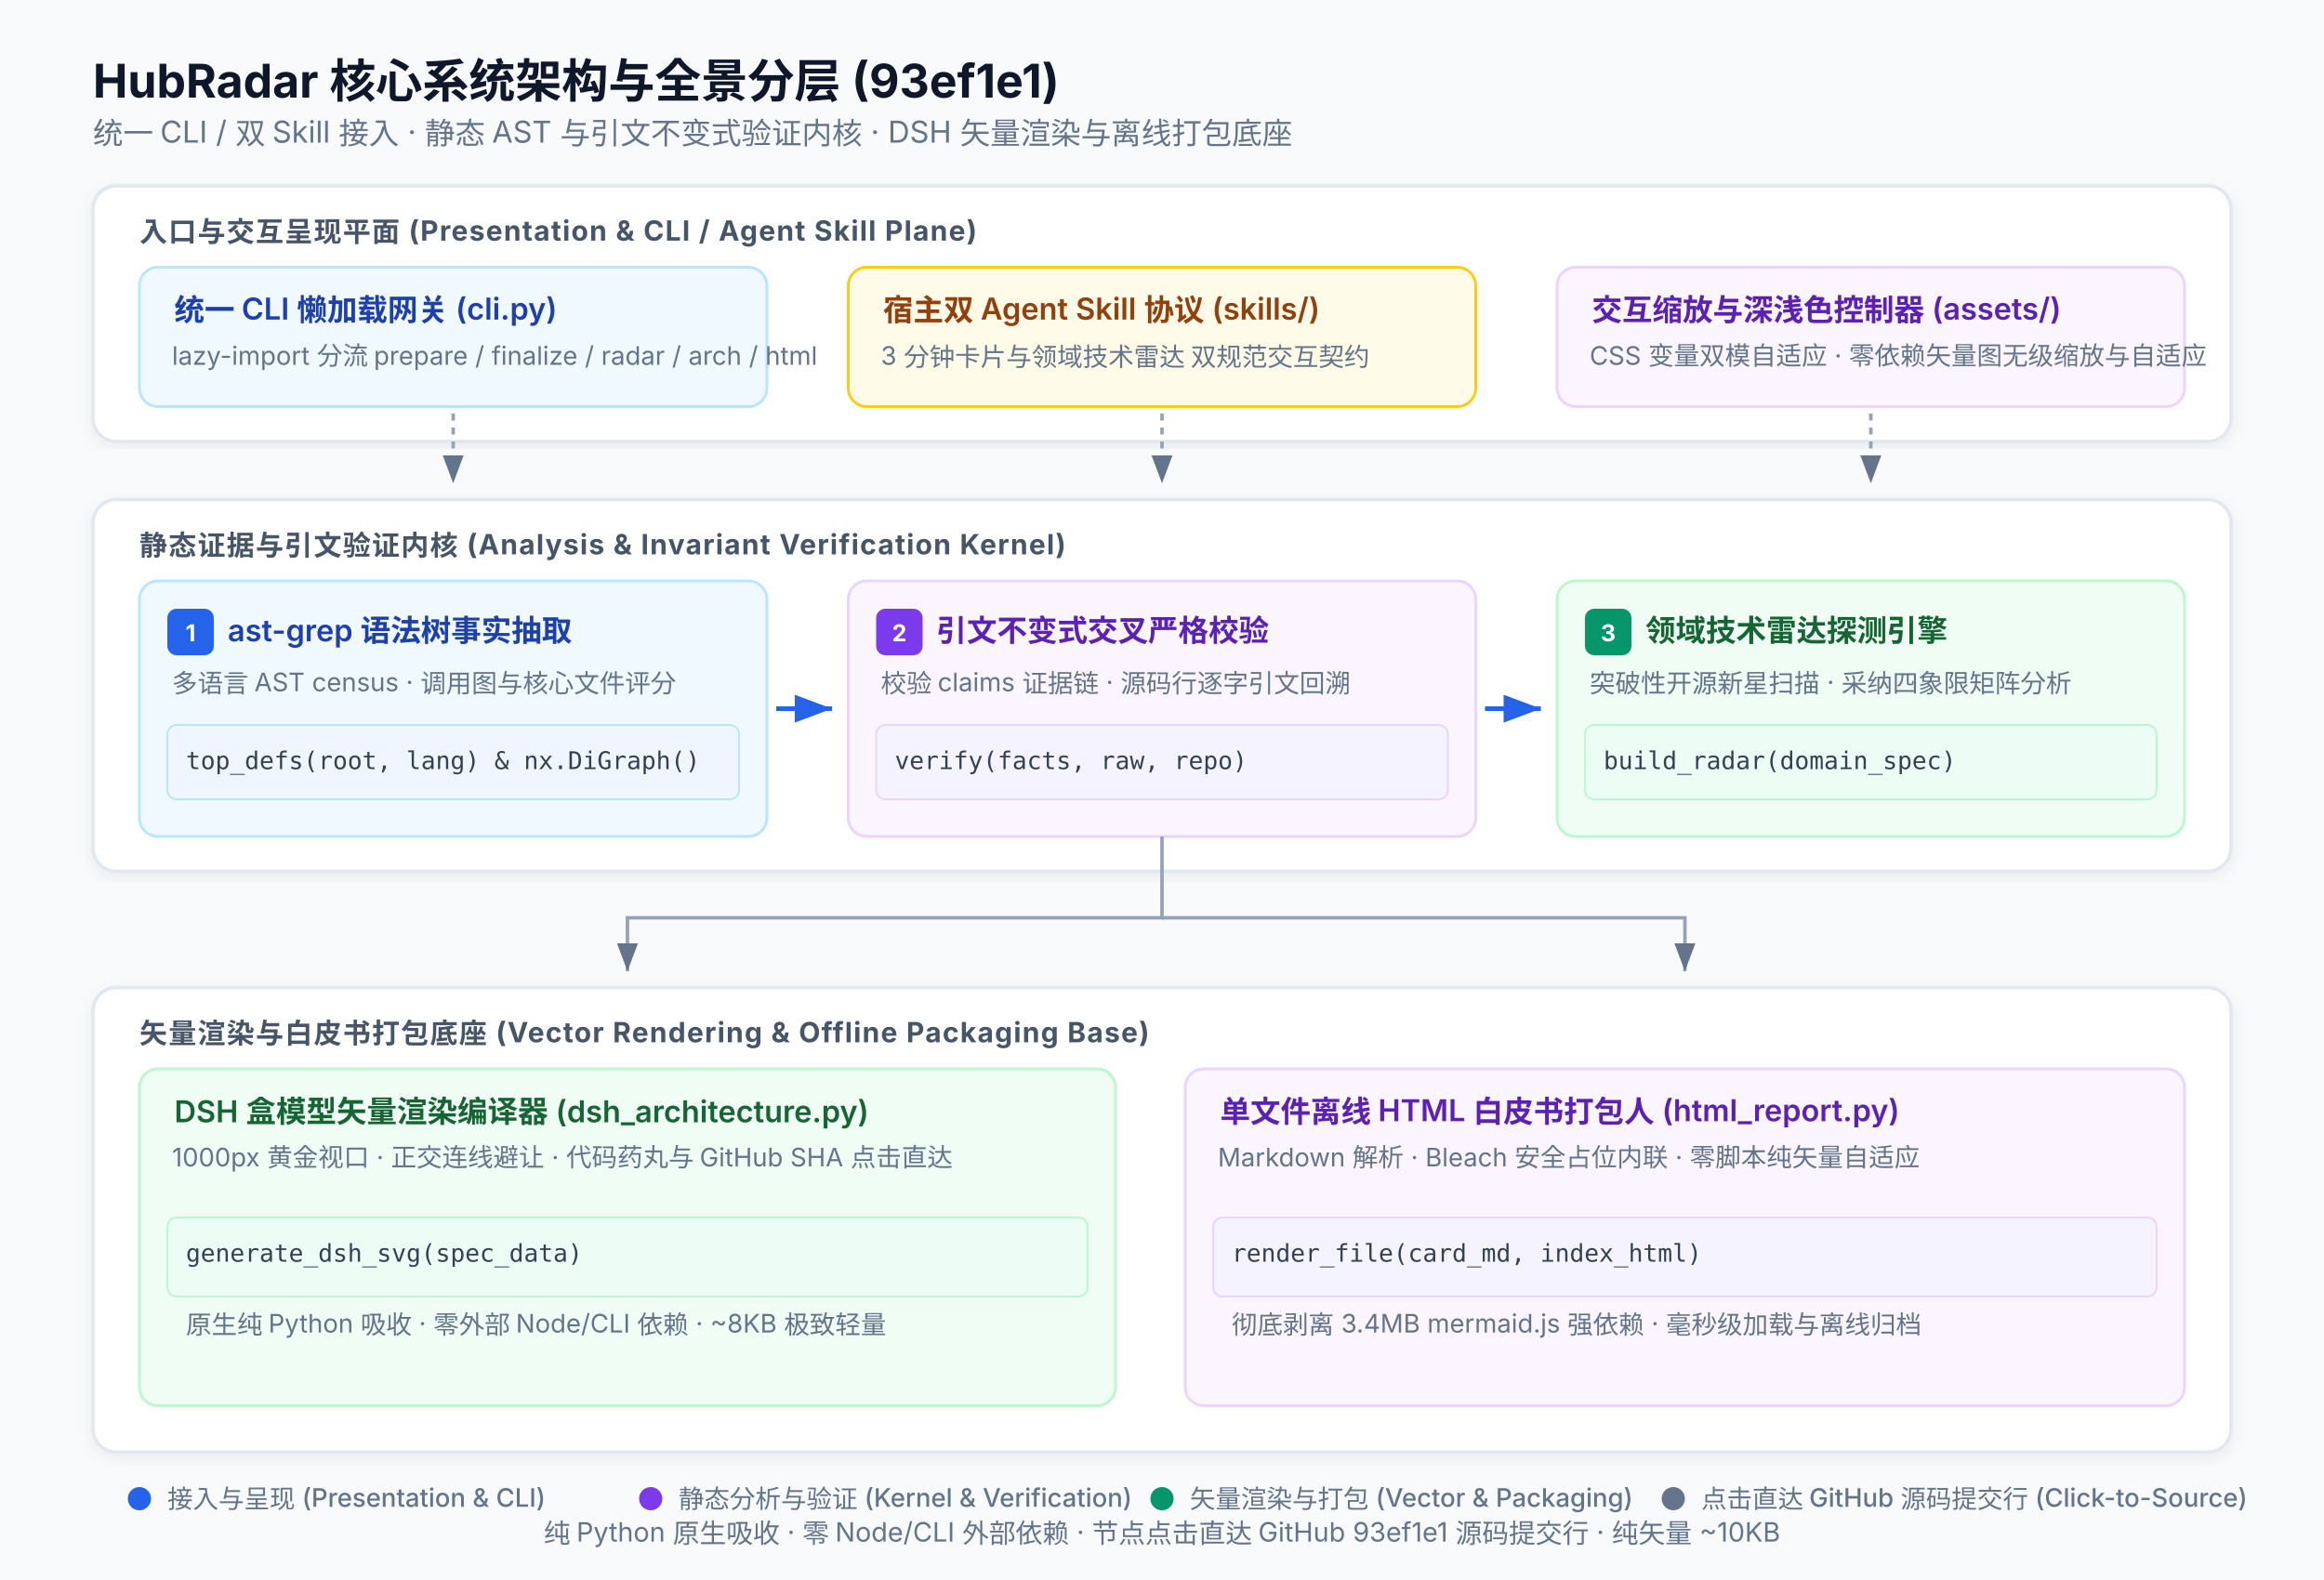
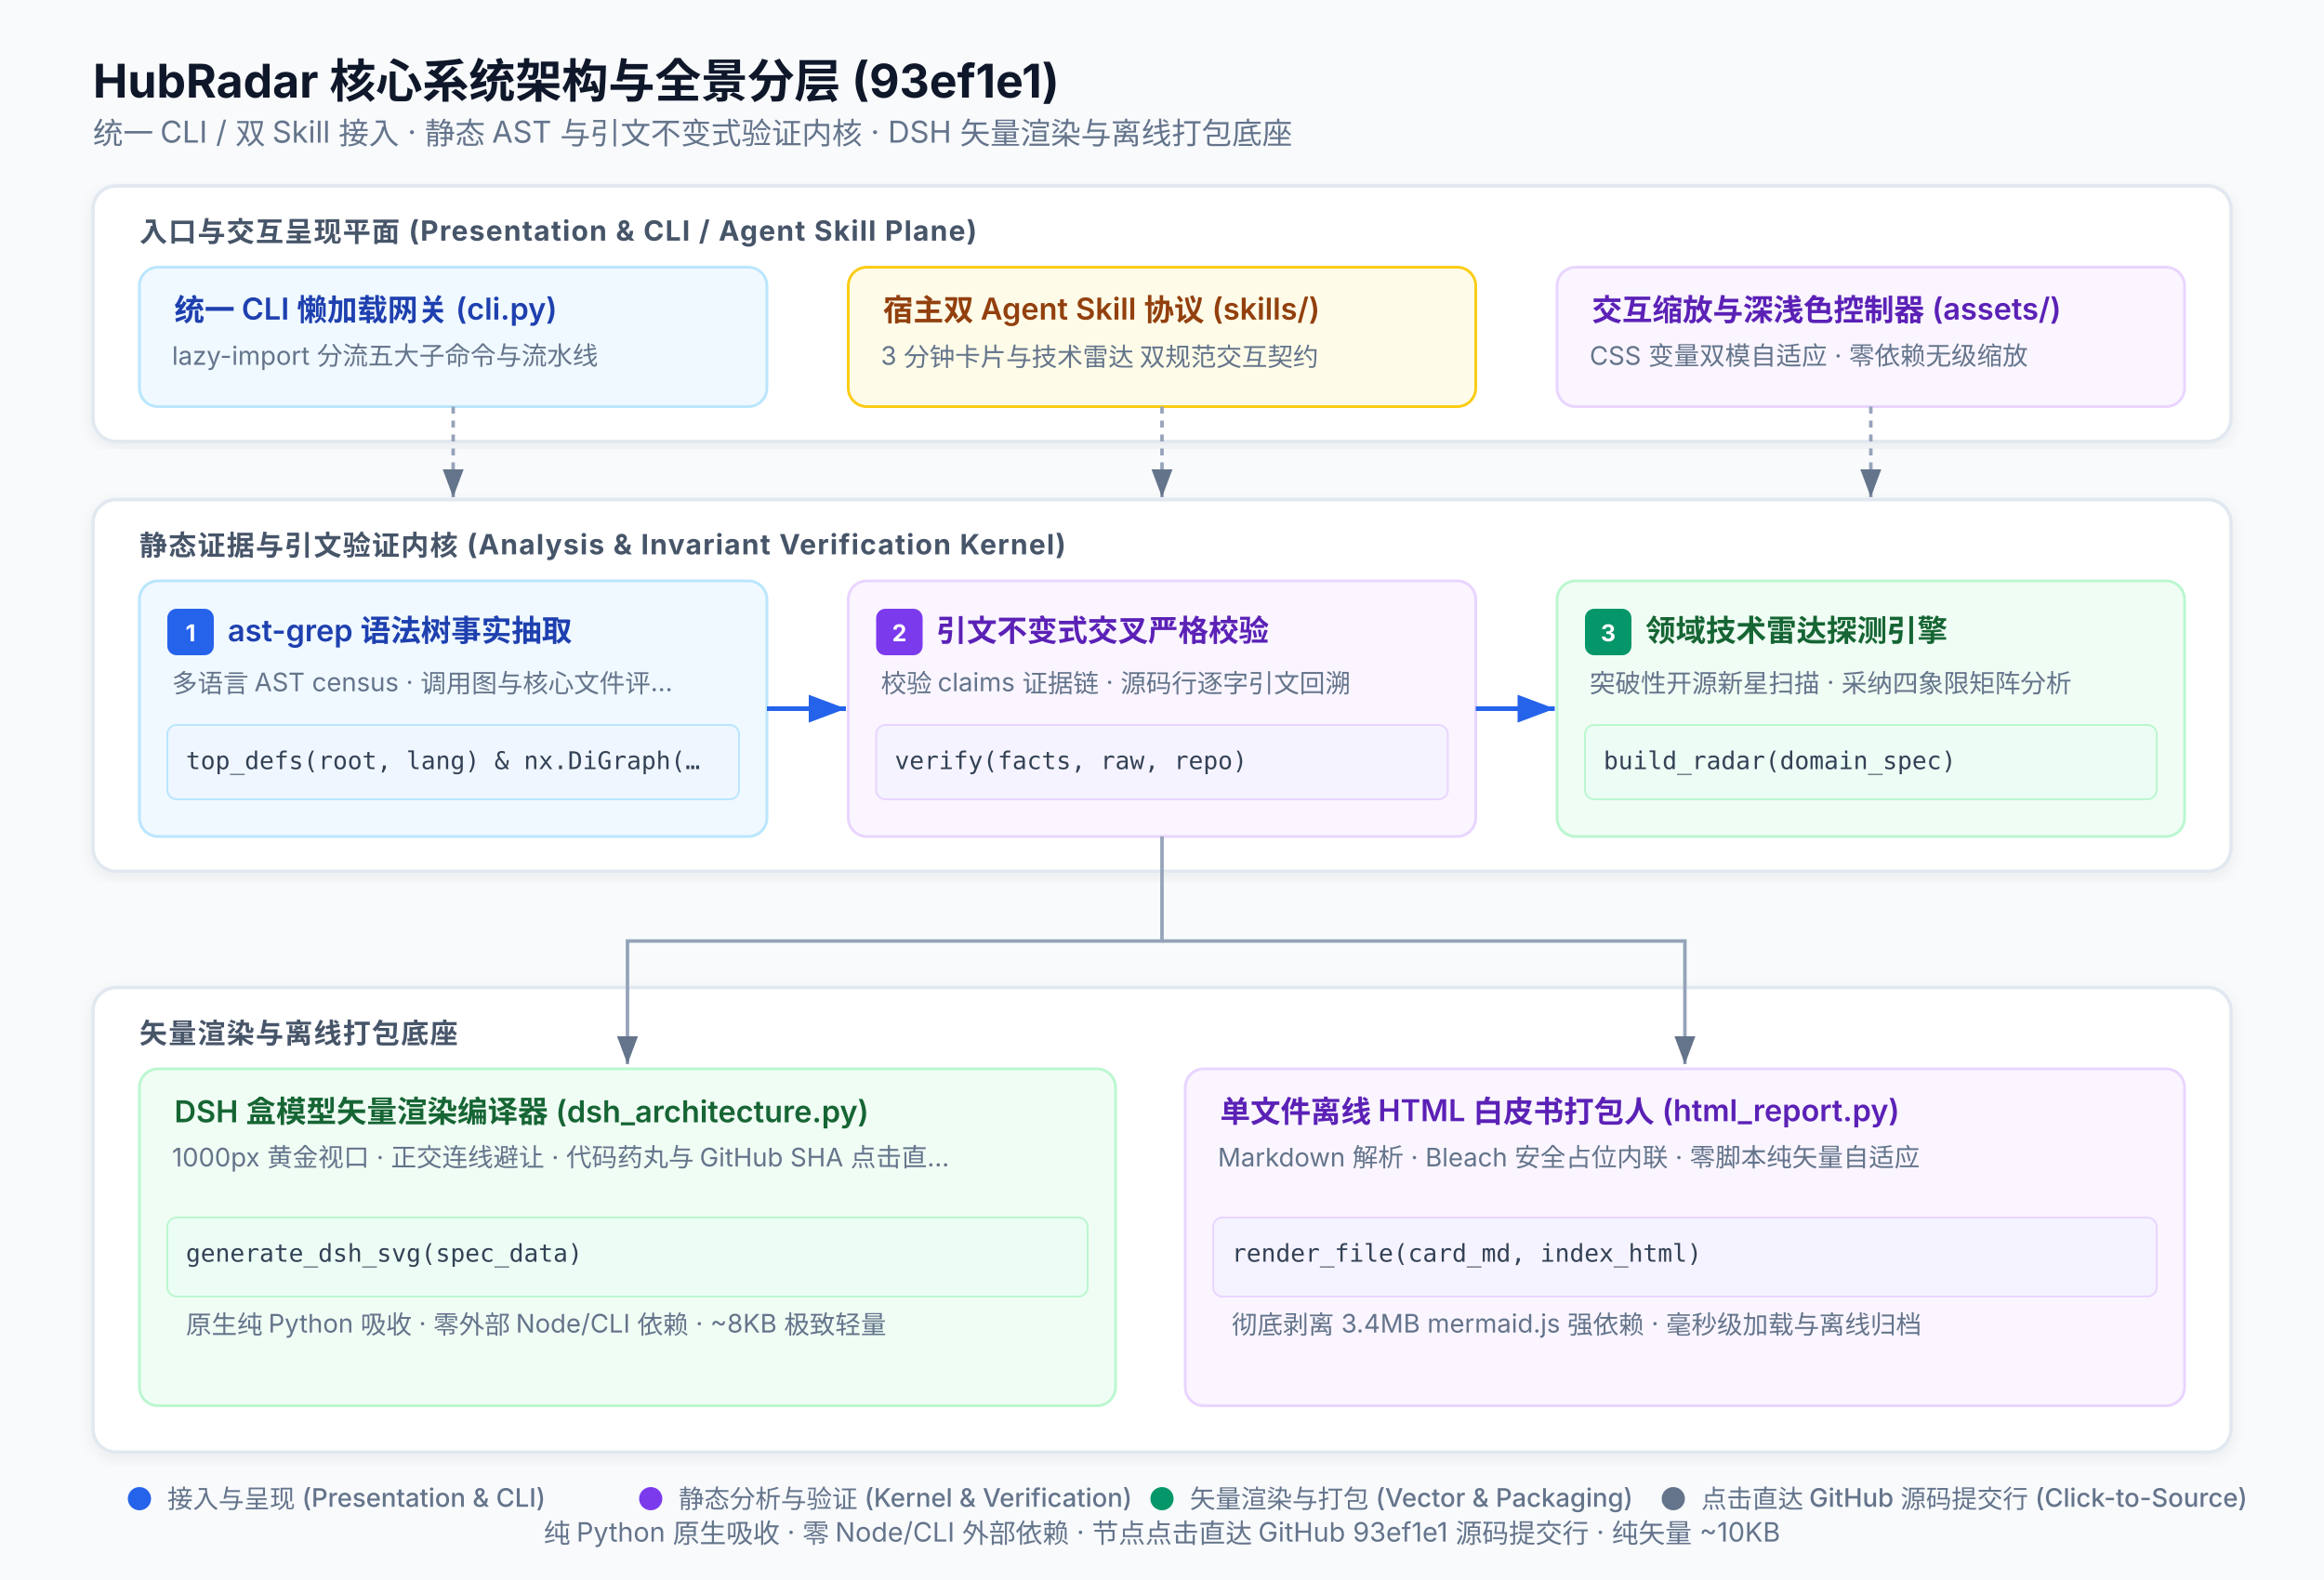
<svg xmlns="http://www.w3.org/2000/svg" viewBox="0 0 1000 680" width="1000" height="680" style="max-width:100%;height:auto;display:block;margin:0 auto;" role="img" aria-label="HubRadar 核心系统架构与全景分层 (93ef1e1)">
  <defs>
    <marker id="arrow-blue-hubradar" markerWidth="8" markerHeight="6" refX="8" refY="3" orient="auto">
      <polygon points="0 0, 8 3, 0 6" fill="#2563eb" />
    </marker>
    <marker id="arrow-gray-hubradar" markerWidth="8" markerHeight="6" refX="8" refY="3" orient="auto">
      <polygon points="0 0, 8 3, 0 6" fill="#64748b" />
    </marker>
    <marker id="arrow-emerald-hubradar" markerWidth="8" markerHeight="6" refX="8" refY="3" orient="auto">
      <polygon points="0 0, 8 3, 0 6" fill="#059669" />
    </marker>
    <filter id="card-shadow-hubradar" x="-3%" y="-3%" width="106%" height="106%">
      <feDropShadow dx="0" dy="2" stdDeviation="3" flood-opacity="0.06" />
    </filter>
    <filter id="card-hover-shadow-hubradar" x="-5%" y="-5%" width="110%" height="110%">
      <feDropShadow dx="0" dy="4" stdDeviation="6" flood-opacity="0.12" />
    </filter>
  </defs>
  <style>
    text { font-family: -apple-system, BlinkMacSystemFont, "Segoe UI", "PingFang SC", "Hiragino Sans GB", sans-serif; }
    .canvas-bg { fill: var(--surface, #f8fafc); }
    .arch-title { font-size: 20px; font-weight: 700; fill: var(--text, #0f172a); }
    .arch-subtitle { font-size: 13px; font-weight: 400; fill: var(--muted, #64748b); }
    .layer-container { fill: var(--bg, #ffffff); stroke: var(--line, #e2e8f0); }
    .layer-title { font-size: 12px; font-weight: 700; fill: var(--muted, #475569); letter-spacing: 0.5px; text-transform: uppercase; }
    .card-title { font-size: 13px; font-weight: 600; }
    .card-desc { font-size: 11px; font-weight: 400; fill: #64748b; }
    .code-pill { font-size: 10.5px; font-family: ui-monospace, SFMono-Regular, Menlo, Monaco, monospace; fill: #334155; }
    .badge-text { font-size: 10px; font-weight: 700; fill: #ffffff; }
    .footer-note { font-size: 11.5px; font-weight: 400; fill: var(--muted, #64748b); }
    .legend-text { font-size: 11px; font-weight: 500; fill: var(--muted, #64748b); }
    a.card-anchor { text-decoration: none; cursor: pointer; }
    a.card-anchor:hover rect.card-rect { stroke-width: 2px; stroke: #2563eb; filter: url(#card-hover-shadow-hubradar); }
    a.card-anchor:hover text.card-title { fill: #2563eb; }
    :root[data-theme=dark] .canvas-bg { fill: #0f172a; }
    :root[data-theme=dark] .arch-title { fill: #f8fafc; }
    :root[data-theme=dark] .arch-subtitle { fill: #94a3b8; }
    :root[data-theme=dark] .layer-container { fill: #172236; stroke: #334155; }
    :root[data-theme=dark] .layer-title { fill: #94a3b8; }
    :root[data-theme=dark] .footer-note { fill: #94a3b8; }
    :root[data-theme=dark] .legend-text { fill: #94a3b8; }
    :root[data-theme=dark] .card-desc { fill: #94a3b8; }
    @media (prefers-color-scheme: dark) {
      .canvas-bg { fill: #0f172a; }
      .arch-title { fill: #f8fafc; }
      .arch-subtitle { fill: #94a3b8; }
      .layer-container { fill: #172236; stroke: #334155; }
      .layer-title { fill: #94a3b8; }
      .footer-note { fill: #94a3b8; }
      .legend-text { fill: #94a3b8; }
      .card-desc { fill: #94a3b8; }
    }
  </style>
  <rect width="1000" height="680" class="canvas-bg" data-graph-role="background" />
  <text x="40" y="42" class="arch-title">HubRadar 核心系统架构与全景分层 (93ef1e1)</text>
  <text x="40" y="62" class="arch-subtitle">统一 CLI / 双 Skill 接入 · 静态 AST 与引文不变式验证内核 · DSH 矢量渲染与离线打包底座</text>
  <rect x="40" y="80" width="920" height="110" rx="10" stroke-width="1.5" class="layer-container" filter="url(#card-shadow-hubradar)" data-graph-role="container" />
  <text x="60" y="104" class="layer-title">入口与交互呈现平面 (Presentation &amp; CLI / Agent Skill Plane)</text>
  <a class="card-anchor" href="https://github.com/Li-Sanze/hubradar/blob/93ef1e15c8e79c0a5a337e19624b002ef7906cbb/hubradar/cli.py#L44-L88" target="_blank" rel="noopener">
    <g transform="translate(60, 115)">
      <rect width="270" height="60" rx="8" fill="#f0f9ff" stroke="#bae6fd" stroke-width="1.2" class="card-rect" />
      <text x="15" y="23" class="card-title" fill="#1e40af">统一 CLI 懒加载网关 (cli.py)</text>
-       <text x="14" y="42" class="card-desc">lazy-import 分流 prepare / finalize / radar / arch / html</text>
+       <text x="14" y="42" class="card-desc">lazy-import 分流五大子命令与流水线</text>
    </g>
  </a>
  <a class="card-anchor" href="https://github.com/Li-Sanze/hubradar/blob/93ef1e15c8e79c0a5a337e19624b002ef7906cbb/skills/hubradar/SKILL.md#L1-L35" target="_blank" rel="noopener">
    <g transform="translate(365, 115)">
      <rect width="270" height="60" rx="8" fill="#fefce8" stroke="#facc15" stroke-width="1.2" class="card-rect" />
      <text x="15" y="23" class="card-title" fill="#92400e">宿主双 Agent Skill 协议 (skills/)</text>
-       <text x="14" y="42" class="card-desc">3 分钟卡片与领域技术雷达 双规范交互契约</text>
+       <text x="14" y="42" class="card-desc">3 分钟卡片与技术雷达 双规范交互契约</text>
    </g>
  </a>
  <a class="card-anchor" href="https://github.com/Li-Sanze/hubradar/blob/93ef1e15c8e79c0a5a337e19624b002ef7906cbb/hubradar/assets/report.js#L125-L175" target="_blank" rel="noopener">
    <g transform="translate(670, 115)">
      <rect width="270" height="60" rx="8" fill="#faf5ff" stroke="#e9d5ff" stroke-width="1.2" class="card-rect" />
      <text x="15" y="23" class="card-title" fill="#5b21b6">交互缩放与深浅色控制器 (assets/)</text>
-       <text x="14" y="42" class="card-desc">CSS 变量双模自适应 · 零依赖矢量图无级缩放与自适应</text>
+       <text x="14" y="42" class="card-desc">CSS 变量双模自适应 · 零依赖无级缩放</text>
    </g>
  </a>
  <rect x="40" y="215" width="920" height="160" rx="10" stroke-width="1.5" class="layer-container" filter="url(#card-shadow-hubradar)" data-graph-role="container" />
  <text x="60" y="239" class="layer-title">静态证据与引文验证内核 (Analysis &amp; Invariant Verification Kernel)</text>
  <a class="card-anchor" href="https://github.com/Li-Sanze/hubradar/blob/93ef1e15c8e79c0a5a337e19624b002ef7906cbb/hubradar/prepare.py#L190-L225" target="_blank" rel="noopener">
    <g transform="translate(60, 250)">
      <rect width="270" height="110" rx="8" fill="#f0f9ff" stroke="#bae6fd" stroke-width="1.2" class="card-rect" />
      <rect x="12" y="12" width="20" height="20" rx="4" fill="#2563eb" />
      <text x="22" y="26" text-anchor="middle" class="badge-text">1</text>
      <text x="38" y="26" class="card-title" fill="#1e40af">ast-grep 语法树事实抽取</text>
-       <text x="14" y="48" class="card-desc">多语言 AST census · 调用图与核心文件评分</text>
+       <text x="14" y="48" class="card-desc">多语言 AST census · 调用图与核心文件评…</text>
      <rect x="12" y="62" width="246" height="32" rx="4" fill="#eff6ff" stroke="#bae6fd" stroke-width="0.8" />
-       <text x="20" y="81" class="code-pill">top_defs(root, lang) &amp; nx.DiGraph()</text>
+       <text x="20" y="81" class="code-pill">top_defs(root, lang) &amp; nx.DiGraph(…</text>
    </g>
  </a>
  <a class="card-anchor" href="https://github.com/Li-Sanze/hubradar/blob/93ef1e15c8e79c0a5a337e19624b002ef7906cbb/hubradar/finalize.py#L53-L88" target="_blank" rel="noopener">
    <g transform="translate(365, 250)">
      <rect width="270" height="110" rx="8" fill="#faf5ff" stroke="#e9d5ff" stroke-width="1.2" class="card-rect" />
      <rect x="12" y="12" width="20" height="20" rx="4" fill="#7c3aed" />
      <text x="22" y="26" text-anchor="middle" class="badge-text">2</text>
      <text x="38" y="26" class="card-title" fill="#5b21b6">引文不变式交叉严格校验</text>
      <text x="14" y="48" class="card-desc">校验 claims 证据链 · 源码行逐字引文回溯</text>
      <rect x="12" y="62" width="246" height="32" rx="4" fill="#f5f3ff" stroke="#e9d5ff" stroke-width="0.8" />
      <text x="20" y="81" class="code-pill">verify(facts, raw, repo)</text>
    </g>
  </a>
  <a class="card-anchor" href="https://github.com/Li-Sanze/hubradar/blob/93ef1e15c8e79c0a5a337e19624b002ef7906cbb/hubradar/radar.py#L15-L60" target="_blank" rel="noopener">
    <g transform="translate(670, 250)">
      <rect width="270" height="110" rx="8" fill="#f0fdf4" stroke="#bbf7d0" stroke-width="1.2" class="card-rect" />
      <rect x="12" y="12" width="20" height="20" rx="4" fill="#059669" />
      <text x="22" y="26" text-anchor="middle" class="badge-text">3</text>
      <text x="38" y="26" class="card-title" fill="#166534">领域技术雷达探测引擎</text>
      <text x="14" y="48" class="card-desc">突破性开源新星扫描 · 采纳四象限矩阵分析</text>
      <rect x="12" y="62" width="246" height="32" rx="4" fill="#ecfdf5" stroke="#bbf7d0" stroke-width="0.8" />
      <text x="20" y="81" class="code-pill">build_radar(domain_spec)</text>
    </g>
  </a>
  <rect x="40" y="425" width="920" height="200" rx="10" stroke-width="1.5" class="layer-container" filter="url(#card-shadow-hubradar)" data-graph-role="container" />
-   <text x="60" y="449" class="layer-title">矢量渲染与白皮书打包底座 (Vector Rendering &amp; Offline Packaging Base)</text>
+   <text x="60" y="449" class="layer-title">矢量渲染与离线打包底座</text>
  <a class="card-anchor" href="https://github.com/Li-Sanze/hubradar/blob/93ef1e15c8e79c0a5a337e19624b002ef7906cbb/hubradar/dsh_architecture.py#L78-L150" target="_blank" rel="noopener">
    <g transform="translate(60, 460)">
      <rect width="420" height="145" rx="8" fill="#f0fdf4" stroke="#bbf7d0" stroke-width="1.2" class="card-rect" />
      <text x="15" y="23" class="card-title" fill="#166534">DSH 盒模型矢量渲染编译器 (dsh_architecture.py)</text>
-       <text x="14" y="42" class="card-desc">1000px 黄金视口 · 正交连线避让 · 代码药丸与 GitHub SHA 点击直达</text>
+       <text x="14" y="42" class="card-desc">1000px 黄金视口 · 正交连线避让 · 代码药丸与 GitHub SHA 点击直…</text>
      <rect x="12" y="64" width="396" height="34" rx="4" fill="#ecfdf5" stroke="#bbf7d0" stroke-width="0.8" />
      <text x="20" y="83" class="code-pill">generate_dsh_svg(spec_data)</text>
      <text x="20" y="114" class="card-desc" fill="#166534">原生纯 Python 吸收 · 零外部 Node/CLI 依赖 · ~8KB 极致轻量</text>
    </g>
  </a>
  <a class="card-anchor" href="https://github.com/Li-Sanze/hubradar/blob/93ef1e15c8e79c0a5a337e19624b002ef7906cbb/hubradar/html_report.py#L145-L185" target="_blank" rel="noopener">
    <g transform="translate(510, 460)">
      <rect width="430" height="145" rx="8" fill="#faf5ff" stroke="#e9d5ff" stroke-width="1.2" class="card-rect" />
      <text x="15" y="23" class="card-title" fill="#5b21b6">单文件离线 HTML 白皮书打包人 (html_report.py)</text>
      <text x="14" y="42" class="card-desc">Markdown 解析 · Bleach 安全占位内联 · 零脚本纯矢量自适应</text>
      <rect x="12" y="64" width="406" height="34" rx="4" fill="#f5f3ff" stroke="#e9d5ff" stroke-width="0.8" />
      <text x="20" y="83" class="code-pill">render_file(card_md, index_html)</text>
      <text x="20" y="114" class="card-desc" fill="#5b21b6">彻底剥离 3.4MB mermaid.js 强依赖 · 毫秒级加载与离线归档</text>
    </g>
  </a>
-   <line x1="195" y1="178" x2="195" y2="208" stroke="#94a3b8" stroke-width="1.5" marker-end="url(#arrow-gray-hubradar)" stroke-dasharray="3 3" />
-   <line x1="500" y1="178" x2="500" y2="208" stroke="#94a3b8" stroke-width="1.5" marker-end="url(#arrow-gray-hubradar)" stroke-dasharray="3 3" />
-   <line x1="805" y1="178" x2="805" y2="208" stroke="#94a3b8" stroke-width="1.5" marker-end="url(#arrow-gray-hubradar)" stroke-dasharray="3 3" />
-   <line x1="334" y1="305" x2="358" y2="305" stroke="#2563eb" stroke-width="2" marker-end="url(#arrow-blue-hubradar)" />
-   <line x1="639" y1="305" x2="663" y2="305" stroke="#2563eb" stroke-width="2" marker-end="url(#arrow-blue-hubradar)" />
-   <polyline points="500,360 500,395 270,395 270,418" fill="none" stroke="#94a3b8" stroke-width="1.5" marker-end="url(#arrow-gray-hubradar)" />
-   <polyline points="500,395 725,395 725,418" fill="none" stroke="#94a3b8" stroke-width="1.5" marker-end="url(#arrow-gray-hubradar)" />
+   <line x1="195" y1="175" x2="195" y2="214" stroke="#94a3b8" stroke-width="1.5" marker-end="url(#arrow-gray-hubradar)" stroke-dasharray="3 3" />
+   <line x1="500" y1="175" x2="500" y2="214" stroke="#94a3b8" stroke-width="1.5" marker-end="url(#arrow-gray-hubradar)" stroke-dasharray="3 3" />
+   <line x1="805" y1="175" x2="805" y2="214" stroke="#94a3b8" stroke-width="1.5" marker-end="url(#arrow-gray-hubradar)" stroke-dasharray="3 3" />
+   <line x1="330" y1="305" x2="364" y2="305" stroke="#2563eb" stroke-width="2" marker-end="url(#arrow-blue-hubradar)" />
+   <line x1="635" y1="305" x2="669" y2="305" stroke="#2563eb" stroke-width="2" marker-end="url(#arrow-blue-hubradar)" />
+   <polyline points="500,360 500,405 270,405 270,458" fill="none" stroke="#94a3b8" stroke-width="1.5" marker-end="url(#arrow-gray-hubradar)" />
+   <polyline points="500,405 725,405 725,458" fill="none" stroke="#94a3b8" stroke-width="1.5" marker-end="url(#arrow-gray-hubradar)" />
  <circle cx="60" cy="645" r="5" fill="#2563eb" />
  <text x="72" y="649" class="legend-text">接入与呈现 (Presentation &amp; CLI)</text>
  <circle cx="280" cy="645" r="5" fill="#7c3aed" />
  <text x="292" y="649" class="legend-text">静态分析与验证 (Kernel &amp; Verification)</text>
  <circle cx="500" cy="645" r="5" fill="#059669" />
  <text x="512" y="649" class="legend-text">矢量渲染与打包 (Vector &amp; Packaging)</text>
  <circle cx="720" cy="645" r="5" fill="#64748b" />
  <text x="732" y="649" class="legend-text">点击直达 GitHub 源码提交行 (Click-to-Source)</text>
  <text x="500" y="664" text-anchor="middle" class="footer-note">纯 Python 原生吸收 · 零 Node/CLI 外部依赖 · 节点点击直达 GitHub 93ef1e1 源码提交行 · 纯矢量 ~10KB</text>
</svg>
